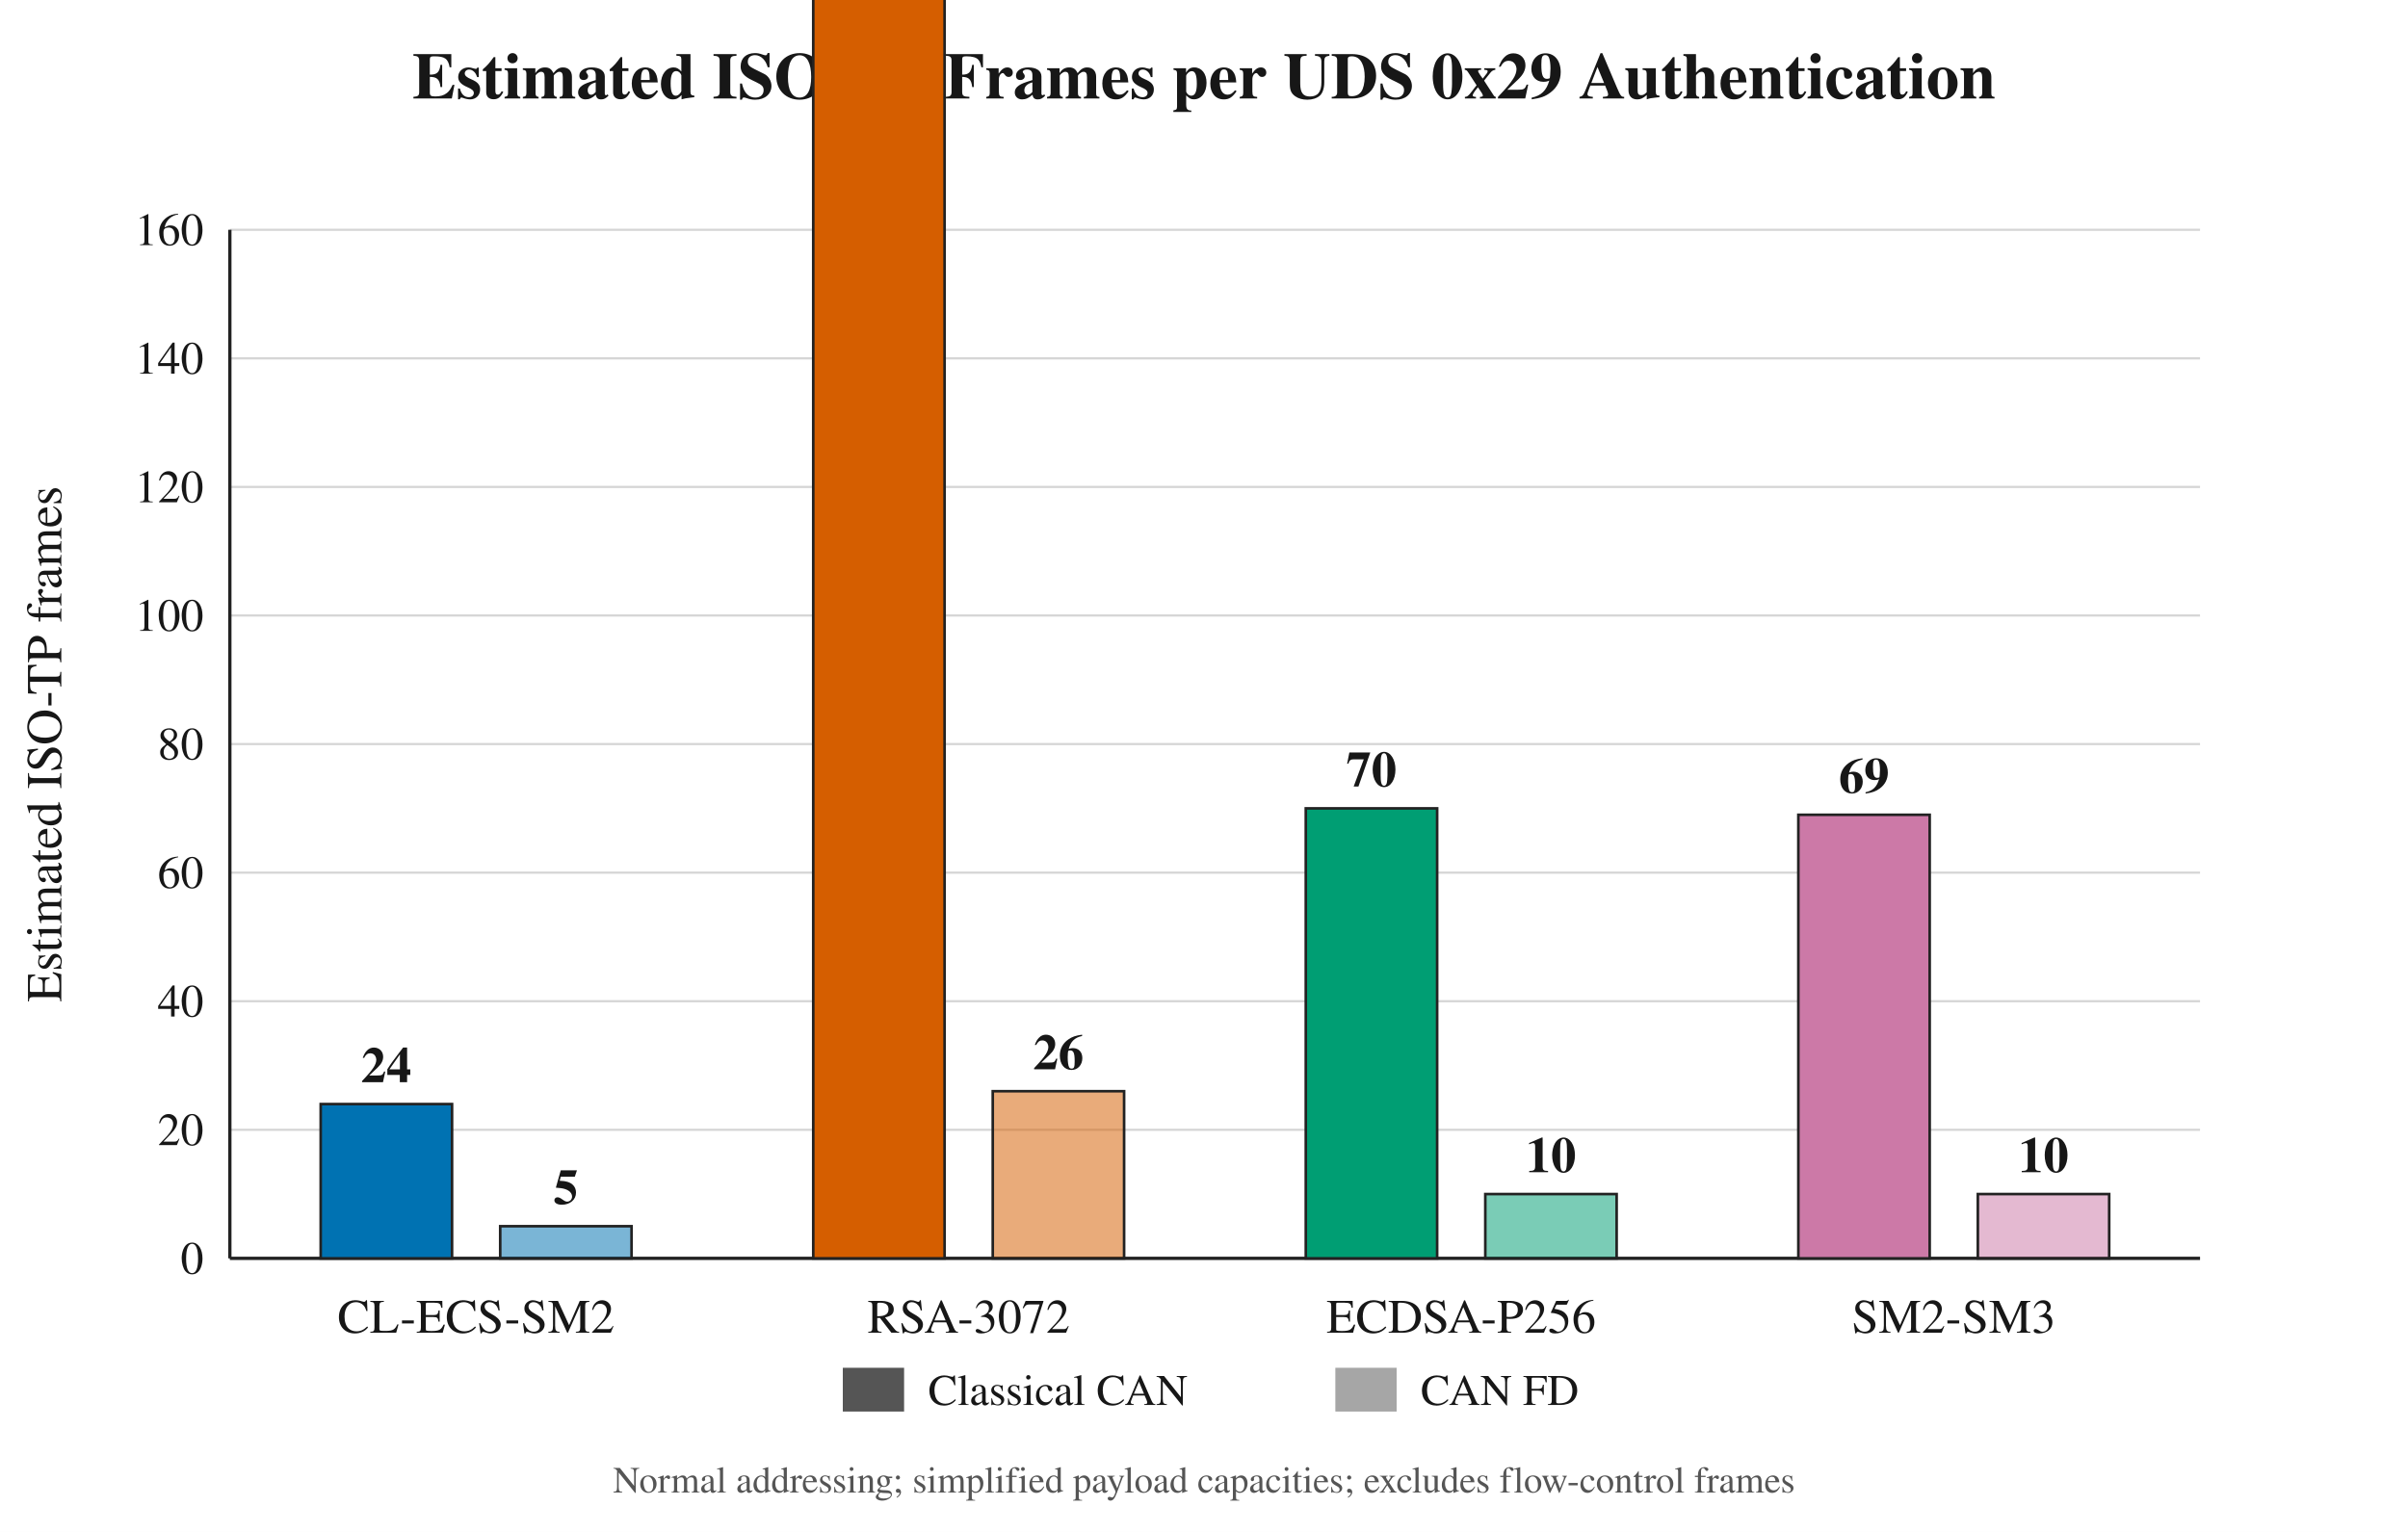
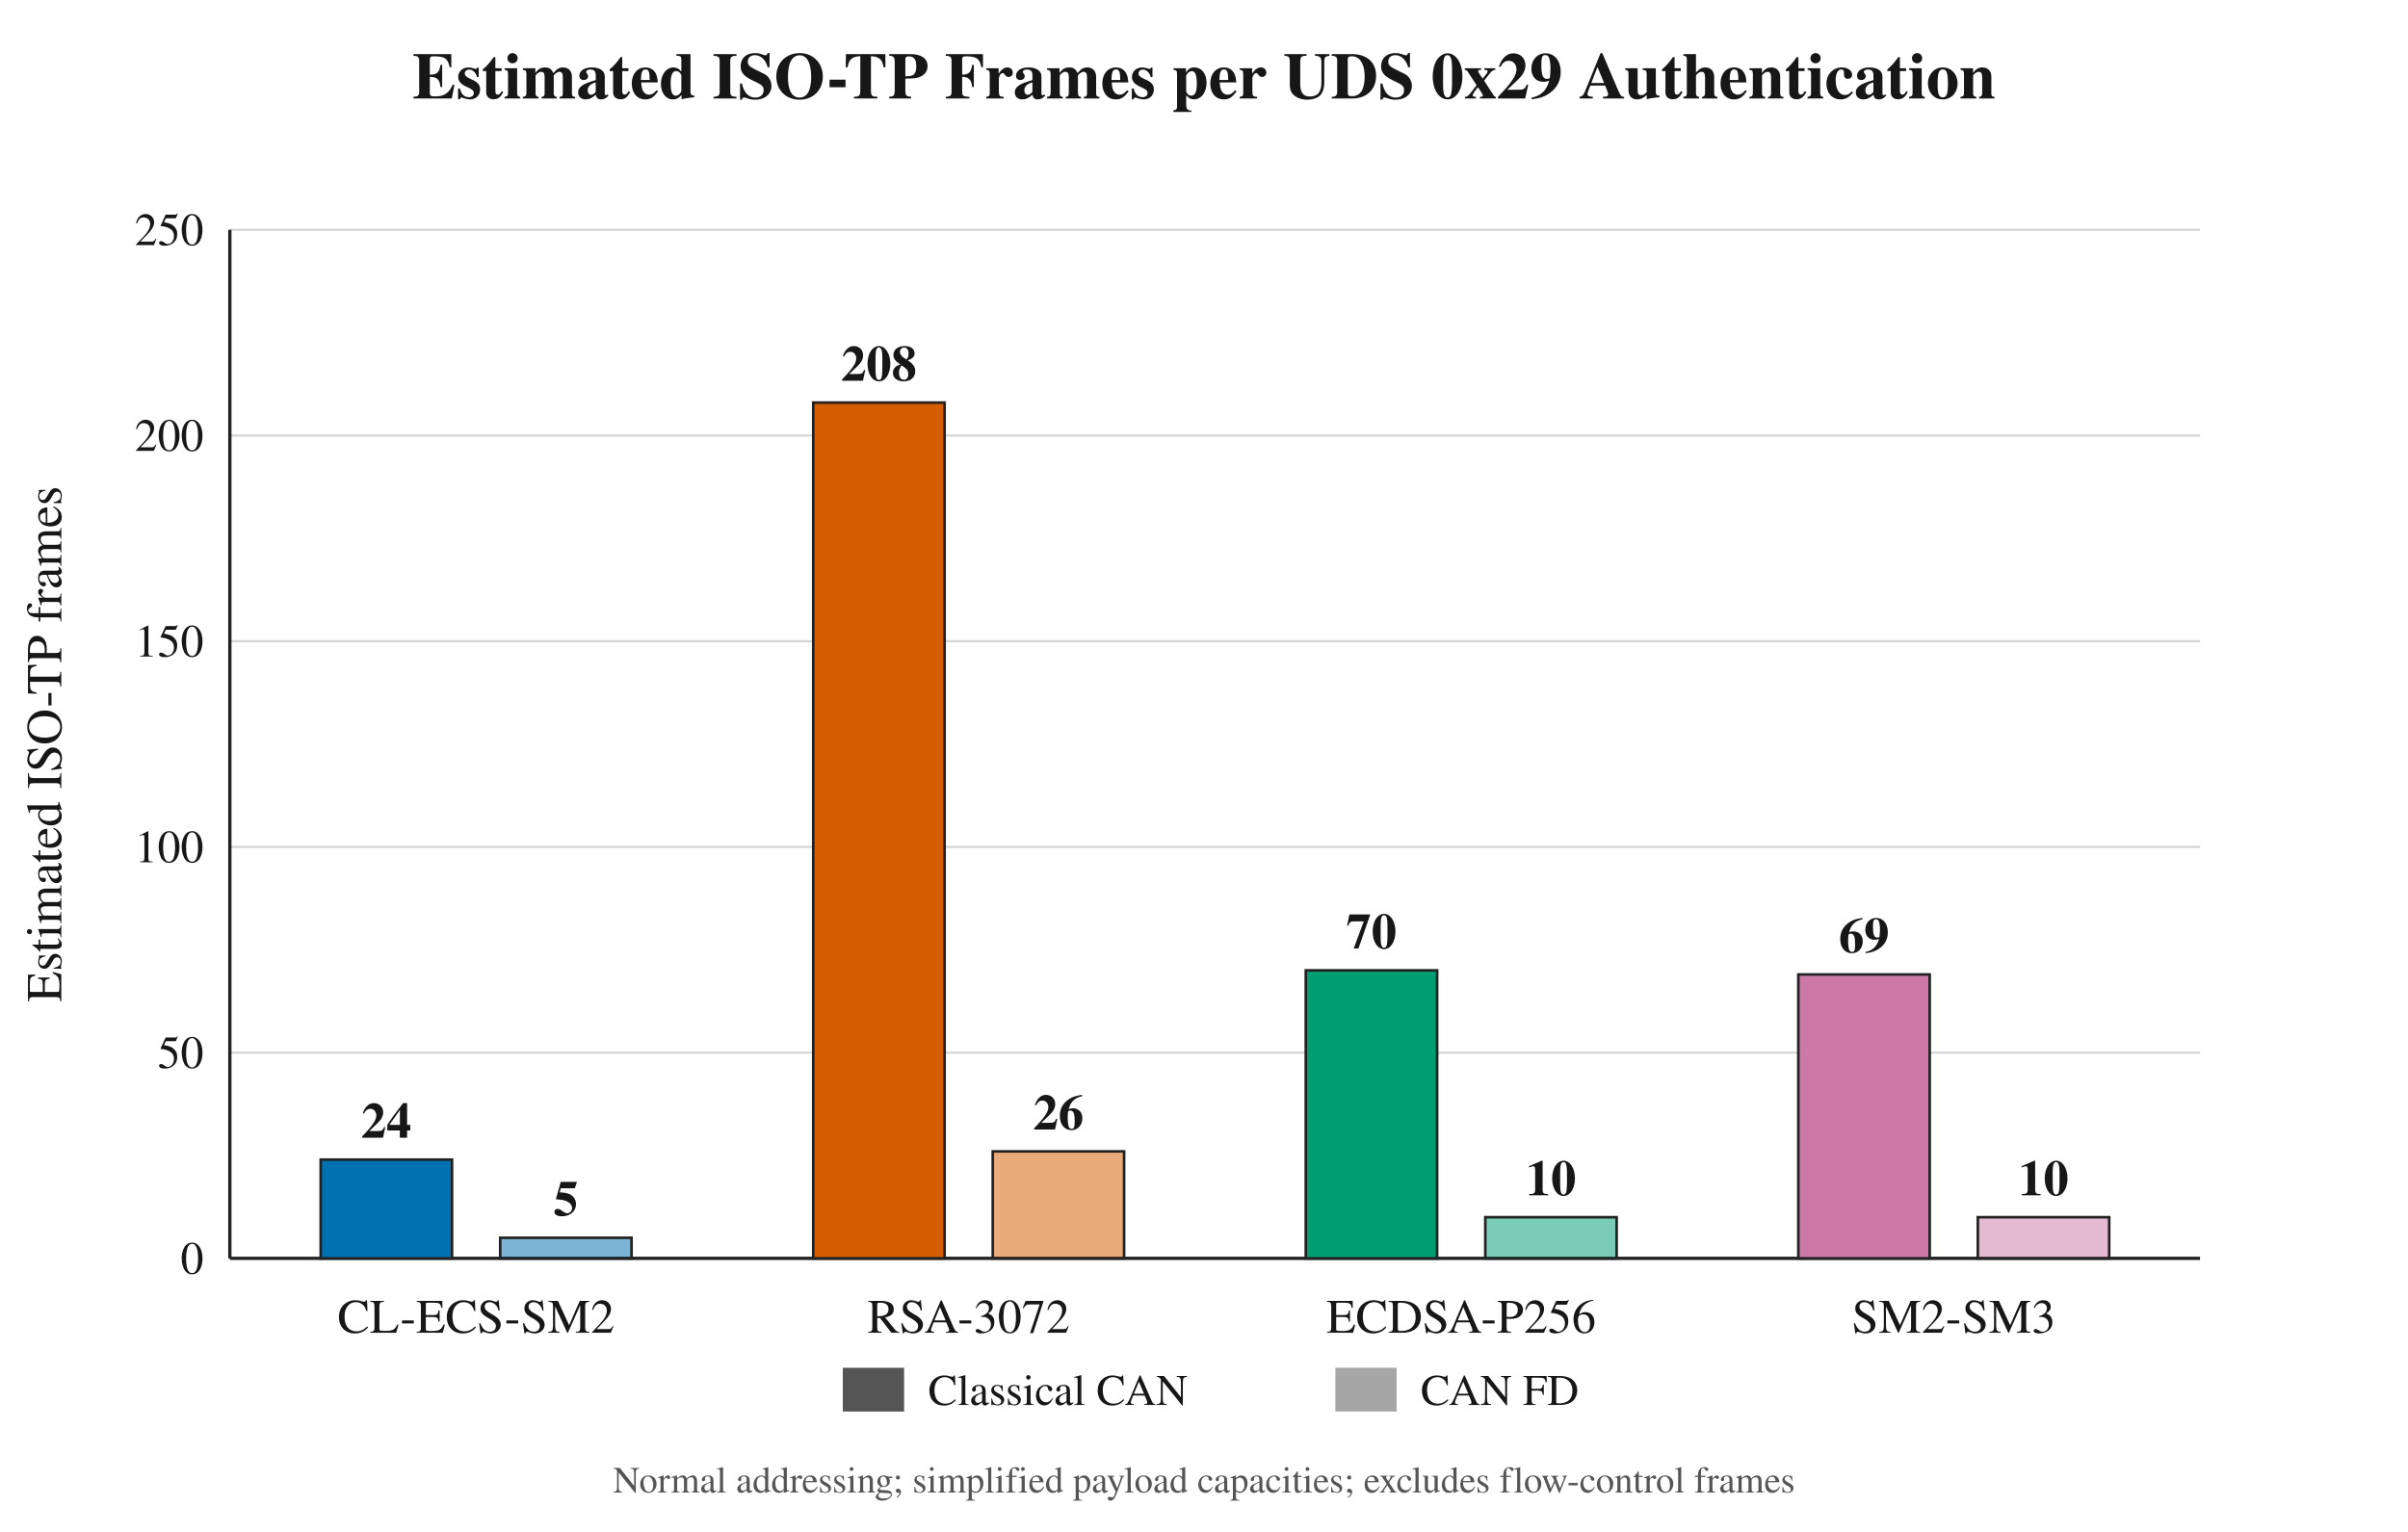
<svg xmlns="http://www.w3.org/2000/svg" width="1100" height="700" viewBox="0 0 1100 700" role="img">
  <defs>
    <pattern id="diag" width="8" height="8" patternUnits="userSpaceOnUse" patternTransform="rotate(45)">
      <line x1="0" y1="0" x2="0" y2="8" stroke="#111" stroke-width="1.4" opacity=".42" />
    </pattern>
    <pattern id="cross" width="9" height="9" patternUnits="userSpaceOnUse">
      <path d="M0 0L9 9M9 0L0 9" stroke="#111" stroke-width="1" opacity=".32" />
    </pattern>
    <pattern id="dots" width="8" height="8" patternUnits="userSpaceOnUse">
      <circle cx="2" cy="2" r="1.25" fill="#111" opacity=".42" />
    </pattern>
    <marker id="arrow" viewBox="0 0 10 10" refX="8" refY="5" markerWidth="7" markerHeight="7" orient="auto-start-reverse">
      <path d="M0 0L10 5L0 10z" fill="#555" />
    </marker>
    <pattern id="horiz" width="8" height="8" patternUnits="userSpaceOnUse">
      <line x1="0" y1="2" x2="8" y2="2" stroke="#111" stroke-width="1.2" opacity=".42" />
    </pattern>
  </defs>
  <rect width="100%" height="100%" fill="white" />
  <g font-family="Nimbus Roman, Noto Sans, serif" fill="#171717">
    <text x="550.00" y="45.00" font-size="30" text-anchor="middle" font-weight="bold">Estimated ISO-TP Frames per UDS 0x29 Authentication</text>
    <line x1="105.00" y1="575.00" x2="1005.00" y2="575.00" stroke="#D5D5D5" stroke-width="1" />
    <text x="93.00" y="582.00" font-size="21" text-anchor="end" font-weight="normal">0</text>
-     <line x1="105.00" y1="516.25" x2="1005.00" y2="516.25" stroke="#D5D5D5" stroke-width="1" />
-     <text x="93.00" y="523.25" font-size="21" text-anchor="end" font-weight="normal">20</text>
-     <line x1="105.00" y1="457.50" x2="1005.00" y2="457.50" stroke="#D5D5D5" stroke-width="1" />
-     <text x="93.00" y="464.50" font-size="21" text-anchor="end" font-weight="normal">40</text>
-     <line x1="105.00" y1="398.75" x2="1005.00" y2="398.75" stroke="#D5D5D5" stroke-width="1" />
-     <text x="93.00" y="405.75" font-size="21" text-anchor="end" font-weight="normal">60</text>
-     <line x1="105.00" y1="340.00" x2="1005.00" y2="340.00" stroke="#D5D5D5" stroke-width="1" />
-     <text x="93.00" y="347.00" font-size="21" text-anchor="end" font-weight="normal">80</text>
-     <line x1="105.00" y1="281.25" x2="1005.00" y2="281.25" stroke="#D5D5D5" stroke-width="1" />
-     <text x="93.00" y="288.25" font-size="21" text-anchor="end" font-weight="normal">100</text>
-     <line x1="105.00" y1="222.50" x2="1005.00" y2="222.50" stroke="#D5D5D5" stroke-width="1" />
-     <text x="93.00" y="229.50" font-size="21" text-anchor="end" font-weight="normal">120</text>
-     <line x1="105.00" y1="163.75" x2="1005.00" y2="163.75" stroke="#D5D5D5" stroke-width="1" />
-     <text x="93.00" y="170.75" font-size="21" text-anchor="end" font-weight="normal">140</text>
+     <line x1="105.00" y1="481.00" x2="1005.00" y2="481.00" stroke="#D5D5D5" stroke-width="1" />
+     <text x="93.00" y="488.00" font-size="21" text-anchor="end" font-weight="normal">50</text>
+     <line x1="105.00" y1="387.00" x2="1005.00" y2="387.00" stroke="#D5D5D5" stroke-width="1" />
+     <text x="93.00" y="394.00" font-size="21" text-anchor="end" font-weight="normal">100</text>
+     <line x1="105.00" y1="293.00" x2="1005.00" y2="293.00" stroke="#D5D5D5" stroke-width="1" />
+     <text x="93.00" y="300.00" font-size="21" text-anchor="end" font-weight="normal">150</text>
+     <line x1="105.00" y1="199.00" x2="1005.00" y2="199.00" stroke="#D5D5D5" stroke-width="1" />
+     <text x="93.00" y="206.00" font-size="21" text-anchor="end" font-weight="normal">200</text>
    <line x1="105.00" y1="105.00" x2="1005.00" y2="105.00" stroke="#D5D5D5" stroke-width="1" />
-     <text x="93.00" y="112.00" font-size="21" text-anchor="end" font-weight="normal">160</text>
+     <text x="93.00" y="112.00" font-size="21" text-anchor="end" font-weight="normal">250</text>
    <line x1="105.00" y1="105.00" x2="105.00" y2="575.00" stroke="#222" stroke-width="1.5" />
    <line x1="105.00" y1="575.00" x2="1005.00" y2="575.00" stroke="#222" stroke-width="1.5" />
-     <rect x="146.50" y="504.50" width="60.00" height="70.50" fill="#0072B2" fill-opacity="1" stroke="#222" stroke-width="1.2" />
-     <text x="176.50" y="494.50" font-size="23" text-anchor="middle" font-weight="bold">24</text>
-     <rect x="228.50" y="560.31" width="60.00" height="14.69" fill="#0072B2" fill-opacity="0.52" stroke="#222" stroke-width="1.2" />
-     <text x="258.50" y="550.31" font-size="23" text-anchor="middle" font-weight="bold">5</text>
+     <rect x="146.50" y="529.88" width="60.00" height="45.12" fill="#0072B2" fill-opacity="1" stroke="#222" stroke-width="1.2" />
+     <text x="176.50" y="519.88" font-size="23" text-anchor="middle" font-weight="bold">24</text>
+     <rect x="228.50" y="565.60" width="60.00" height="9.40" fill="#0072B2" fill-opacity="0.52" stroke="#222" stroke-width="1.2" />
+     <text x="258.50" y="555.60" font-size="23" text-anchor="middle" font-weight="bold">5</text>
    <text x="217.50" y="609.00" font-size="22" text-anchor="middle" font-weight="normal">CL-ECS-SM2</text>
-     <rect x="371.50" y="-36.00" width="60.00" height="611.00" fill="#D55E00" fill-opacity="1" stroke="#222" stroke-width="1.2" />
-     <text x="401.50" y="-46.00" font-size="23" text-anchor="middle" font-weight="bold">208</text>
-     <rect x="453.50" y="498.62" width="60.00" height="76.38" fill="#D55E00" fill-opacity="0.52" stroke="#222" stroke-width="1.2" />
-     <text x="483.50" y="488.62" font-size="23" text-anchor="middle" font-weight="bold">26</text>
+     <rect x="371.50" y="183.96" width="60.00" height="391.04" fill="#D55E00" fill-opacity="1" stroke="#222" stroke-width="1.2" />
+     <text x="401.50" y="173.96" font-size="23" text-anchor="middle" font-weight="bold">208</text>
+     <rect x="453.50" y="526.12" width="60.00" height="48.88" fill="#D55E00" fill-opacity="0.52" stroke="#222" stroke-width="1.2" />
+     <text x="483.50" y="516.12" font-size="23" text-anchor="middle" font-weight="bold">26</text>
    <text x="442.50" y="609.00" font-size="22" text-anchor="middle" font-weight="normal">RSA-3072</text>
-     <rect x="596.50" y="369.38" width="60.00" height="205.62" fill="#009E73" fill-opacity="1" stroke="#222" stroke-width="1.2" />
-     <text x="626.50" y="359.38" font-size="23" text-anchor="middle" font-weight="bold">70</text>
-     <rect x="678.50" y="545.62" width="60.00" height="29.38" fill="#009E73" fill-opacity="0.52" stroke="#222" stroke-width="1.2" />
-     <text x="708.50" y="535.62" font-size="23" text-anchor="middle" font-weight="bold">10</text>
+     <rect x="596.50" y="443.40" width="60.00" height="131.60" fill="#009E73" fill-opacity="1" stroke="#222" stroke-width="1.2" />
+     <text x="626.50" y="433.40" font-size="23" text-anchor="middle" font-weight="bold">70</text>
+     <rect x="678.50" y="556.20" width="60.00" height="18.80" fill="#009E73" fill-opacity="0.52" stroke="#222" stroke-width="1.2" />
+     <text x="708.50" y="546.20" font-size="23" text-anchor="middle" font-weight="bold">10</text>
    <text x="667.50" y="609.00" font-size="22" text-anchor="middle" font-weight="normal">ECDSA-P256</text>
-     <rect x="821.50" y="372.31" width="60.00" height="202.69" fill="#CC79A7" fill-opacity="1" stroke="#222" stroke-width="1.2" />
-     <text x="851.50" y="362.31" font-size="23" text-anchor="middle" font-weight="bold">69</text>
-     <rect x="903.50" y="545.62" width="60.00" height="29.38" fill="#CC79A7" fill-opacity="0.52" stroke="#222" stroke-width="1.2" />
-     <text x="933.50" y="535.62" font-size="23" text-anchor="middle" font-weight="bold">10</text>
+     <rect x="821.50" y="445.28" width="60.00" height="129.72" fill="#CC79A7" fill-opacity="1" stroke="#222" stroke-width="1.2" />
+     <text x="851.50" y="435.28" font-size="23" text-anchor="middle" font-weight="bold">69</text>
+     <rect x="903.50" y="556.20" width="60.00" height="18.80" fill="#CC79A7" fill-opacity="0.52" stroke="#222" stroke-width="1.2" />
+     <text x="933.50" y="546.20" font-size="23" text-anchor="middle" font-weight="bold">10</text>
    <text x="892.50" y="609.00" font-size="22" text-anchor="middle" font-weight="normal">SM2-SM3</text>
    <text x="28.00" y="340.00" font-size="23" text-anchor="middle" font-weight="normal" transform="rotate(-90 28 340.0)">Estimated ISO-TP frames</text>
    <rect x="385.00" y="625.00" width="28.00" height="20.00" fill="#555" />
    <text x="424.00" y="642.00" font-size="20" text-anchor="start" font-weight="normal">Classical CAN</text>
    <rect x="610.00" y="625.00" width="28.00" height="20.00" fill="#555" fill-opacity="0.52" />
    <text x="649.00" y="642.00" font-size="20" text-anchor="start" font-weight="normal">CAN FD</text>
    <text x="550.00" y="682.00" font-size="17" text-anchor="middle" font-weight="normal" fill="#555">Normal addressing; simplified payload capacities; excludes flow-control frames</text>
  </g>
</svg>
